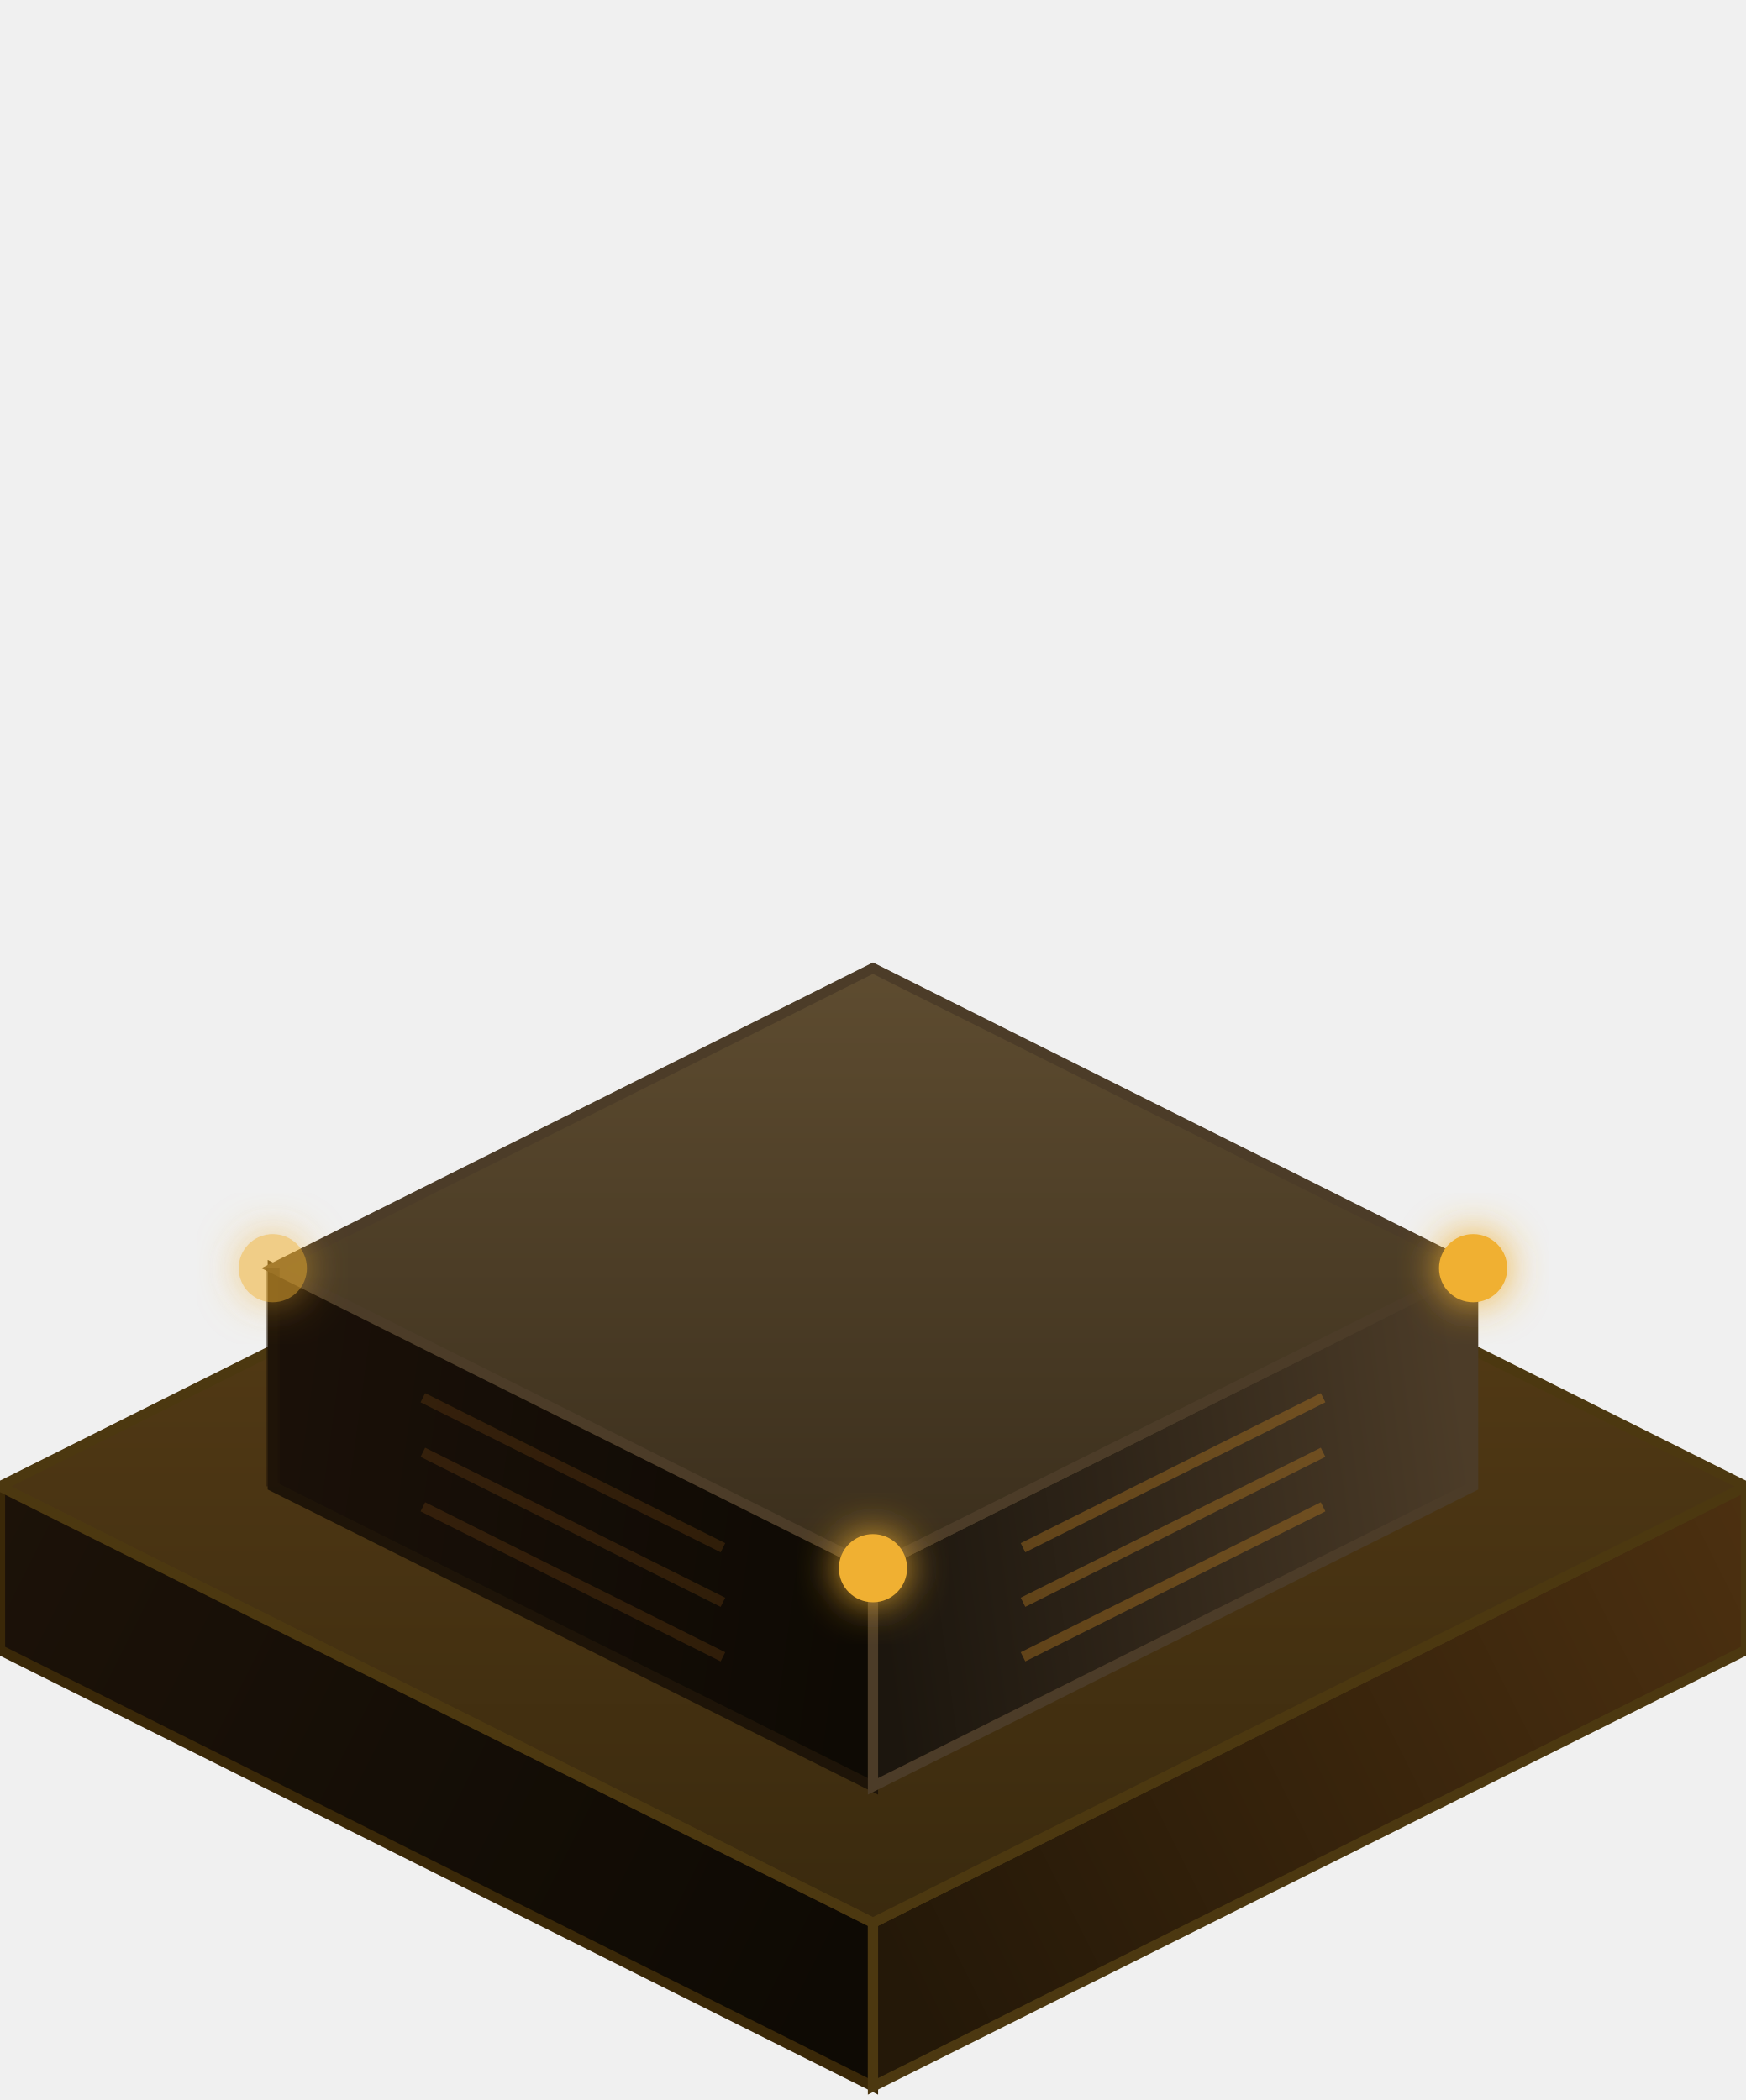
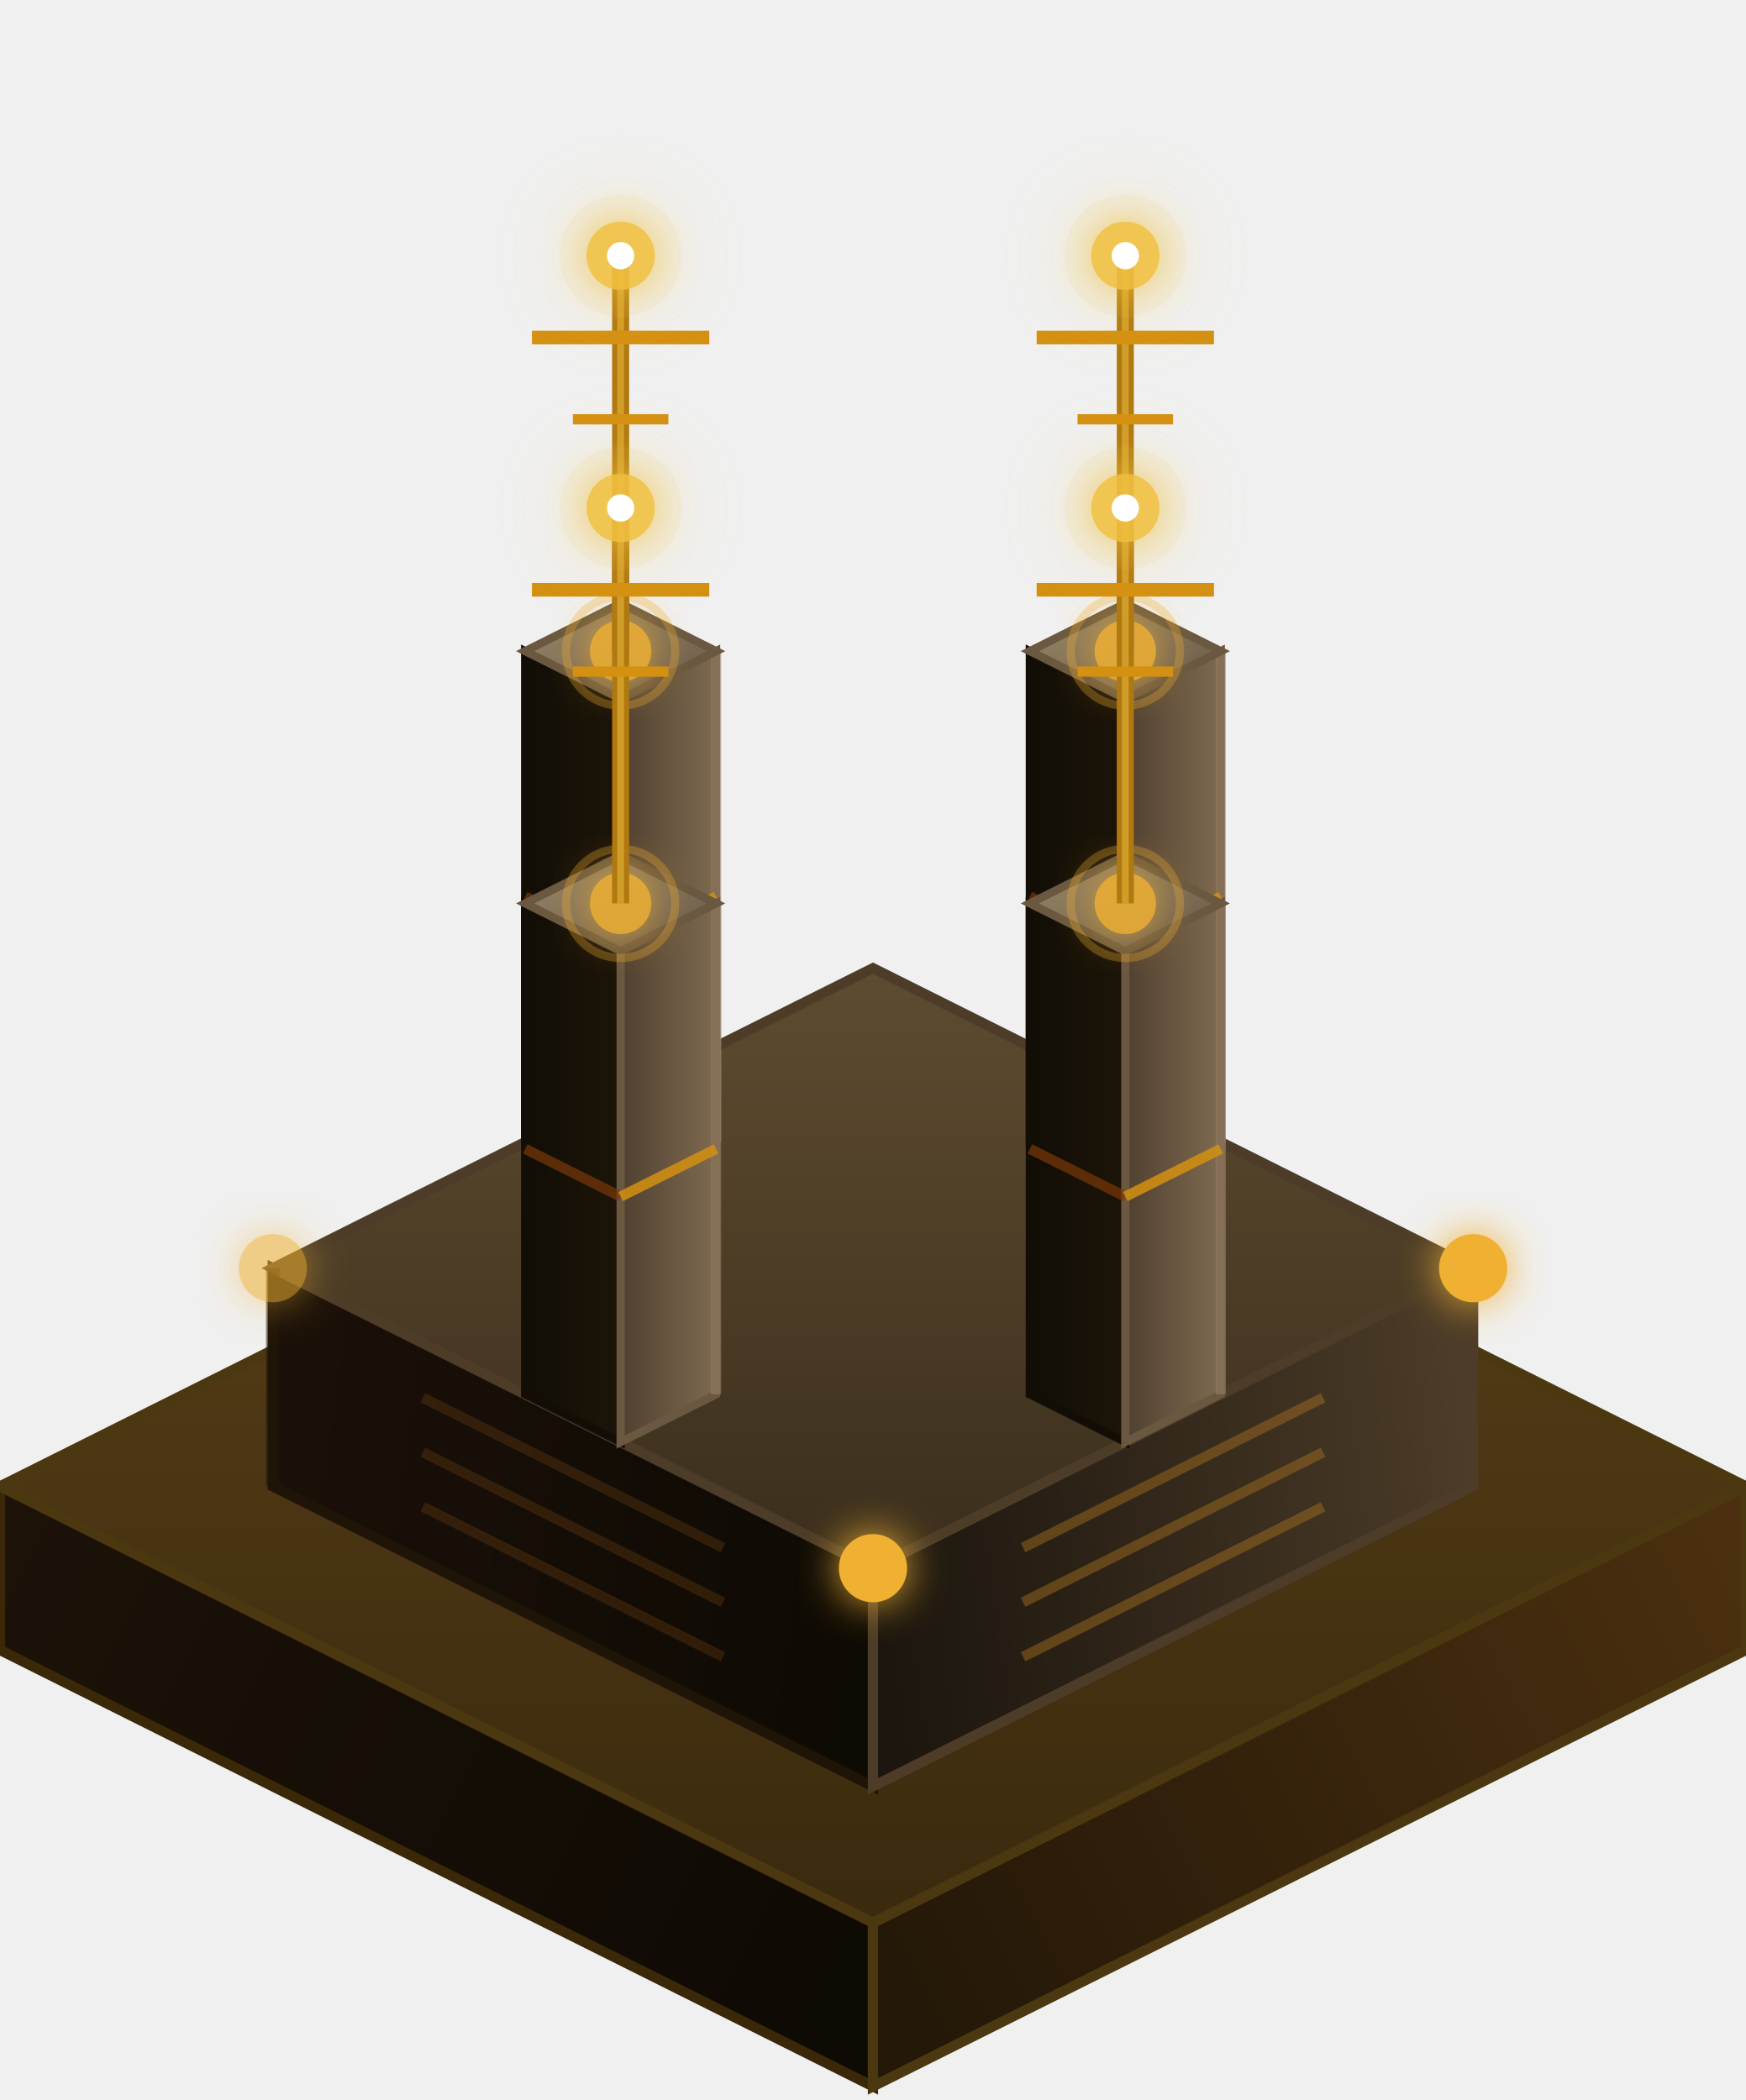
<svg xmlns="http://www.w3.org/2000/svg" viewBox="-128 -178 256 308" width="256" height="308">
  <defs>
    <linearGradient id="fR" gradientUnits="userSpaceOnUse" x1="128" y1="40" x2="0" y2="104">
      <stop offset="0%" stop-color="#4c3010" />
      <stop offset="100%" stop-color="#241808" />
    </linearGradient>
    <linearGradient id="fL" gradientUnits="userSpaceOnUse" x1="-128" y1="40" x2="0" y2="104">
      <stop offset="0%" stop-color="#1c1208" />
      <stop offset="100%" stop-color="#0e0a04" />
    </linearGradient>
    <linearGradient id="fT" gradientUnits="userSpaceOnUse" x1="0" y1="-24" x2="0" y2="104">
      <stop offset="0%" stop-color="#5c4018" />
      <stop offset="100%" stop-color="#3a2a0e" />
    </linearGradient>
    <linearGradient id="bR" gradientUnits="userSpaceOnUse" x1="88" y1="4" x2="0" y2="16">
      <stop offset="0%" stop-color="#4c3c28" />
      <stop offset="60%" stop-color="#2e2418" />
      <stop offset="100%" stop-color="#1c160e" />
    </linearGradient>
    <linearGradient id="bL" gradientUnits="userSpaceOnUse" x1="-88" y1="4" x2="0" y2="16">
      <stop offset="0%" stop-color="#1a1008" />
      <stop offset="100%" stop-color="#0e0a04" />
    </linearGradient>
    <linearGradient id="bT" gradientUnits="userSpaceOnUse" x1="0" y1="-72" x2="0" y2="16">
      <stop offset="0%" stop-color="#5e4c30" />
      <stop offset="100%" stop-color="#3a2e1c" />
+     </linearGradient>
+     <linearGradient id="cyR" x1="0" y1="0.5" x2="1" y2="0.5">
+       <stop offset="0%" stop-color="#504030" />
+       <stop offset="100%" stop-color="#7e6a50" />
+     </linearGradient>
+     <linearGradient id="cyL" x1="0" y1="0.5" x2="1" y2="0.5">
+       <stop offset="0%" stop-color="#120e06" />
+       <stop offset="100%" stop-color="#1c1408" />
+     </linearGradient>
+     <linearGradient id="cyTop" x1="0" y1="0" x2="1" y2="1">
+       <stop offset="0%" stop-color="#9a8868" />
+       <stop offset="100%" stop-color="#685848" />
    </linearGradient>
    <filter id="glow" x="-60%" y="-60%" width="220%" height="220%">
      <feGaussianBlur stdDeviation="3" result="blur" />
      <feMerge>
        <feMergeNode in="blur" />
        <feMergeNode in="SourceGraphic" />
      </feMerge>
    </filter>
    <filter id="softglow" x="-80%" y="-80%" width="260%" height="260%">
      <feGaussianBlur stdDeviation="5" result="blur" />
      <feMerge>
        <feMergeNode in="blur" />
        <feMergeNode in="SourceGraphic" />
      </feMerge>
    </filter>
  </defs>
  <polygon points="-128,64 0,128 0,104 -128,40" fill="url(#fL)" stroke="#3a2808" stroke-width="1.5" />
  <polygon points="128,64 0,128 0,104 128,40" fill="url(#fR)" stroke="#4c3810" stroke-width="1.5" />
  <polygon points="0,-24 128,40 0,104 -128,40" fill="url(#fT)" stroke="#4c3810" stroke-width="1.5" />
  <g transform="translate(0, 36)">
    <polygon points="-88,4 0,48 0,16 -88,-28" fill="url(#bL)" stroke="#1e1408" stroke-width="1.5" />
    <polygon points="88,4 0,48 0,16 88,-28" fill="url(#bR)" stroke="#4c3c28" stroke-width="1.5" />
    <polygon points="0,-72 88,-28 0,16 -88,-28" fill="url(#bT)" stroke="#4c3c28" stroke-width="1.5" />
    <line x1="66" y1="7" x2="22" y2="29" stroke="#a87020" stroke-width="1.5" opacity="0.45" />
    <line x1="66" y1="-1" x2="22" y2="21" stroke="#a87020" stroke-width="1.5" opacity="0.45" />
    <line x1="66" y1="-9" x2="22" y2="13" stroke="#a87020" stroke-width="1.5" opacity="0.45" />
    <line x1="-88" y1="4" x2="-88" y2="-28" stroke="#201408" stroke-width="2" opacity="0.5" />
    <line x1="-66" y1="7" x2="-22" y2="29" stroke="#6a4010" stroke-width="1.5" opacity="0.35" />
    <line x1="-66" y1="-1" x2="-22" y2="21" stroke="#6a4010" stroke-width="1.5" opacity="0.35" />
    <line x1="-66" y1="-9" x2="-22" y2="13" stroke="#6a4010" stroke-width="1.5" opacity="0.35" />
    <circle cx="88" cy="-28" r="5" fill="#f0b030" filter="url(#glow)" />
    <circle cx="-88" cy="-28" r="5" fill="#f0b030" filter="url(#glow)" opacity="0.55" />
    <circle cx="0" cy="16" r="5" fill="#f0b030" filter="url(#glow)" />
+     <g transform="translate(-37, -18.5)">
+       <polygon points="-14,-28 0,-21 0,-93 -14,-100" fill="url(#cyL)" stroke="#120e06" stroke-width="1.2" />
+       <polygon points="14,-28 0,-21 0,-93 14,-100" fill="url(#cyR)" stroke="#6a5840" stroke-width="1.2" />
+       <line x1="14" y1="-28" x2="14" y2="-100" stroke="#9a8268" stroke-width="1.5" opacity="0.55" />
+       <line x1="-14" y1="-64" x2="0" y2="-57" stroke="#7a3808" stroke-width="1.5" opacity="0.7" />
+       <line x1="14" y1="-64" x2="0" y2="-57" stroke="#d49010" stroke-width="1.5" opacity="0.85" />
+       <polygon points="0,-107 14,-100 0,-93 -14,-100" fill="url(#cyTop)" stroke="#6a5840" stroke-width="1.2" />
+       <circle cx="0" cy="-100" r="4.5" fill="#f0b030" opacity="0.85" filter="url(#glow)" />
+       <circle cx="0" cy="-100" r="8" fill="none" stroke="#f0b030" stroke-width="1.2" opacity="0.3" />
+       <line x1="0" y1="-100" x2="0" y2="-158" stroke="#b07810" stroke-width="2.5" />
+       <line x1="0" y1="-100" x2="0" y2="-158" stroke="#f0c040" stroke-width="1" opacity="0.52" />
+       <line x1="-13" y1="-146" x2="13" y2="-146" stroke="#d49010" stroke-width="2" />
+       <line x1="-7" y1="-134" x2="7" y2="-134" stroke="#d49010" stroke-width="1.5" />
+       <circle cx="0" cy="-158" r="9" fill="#f0c040" opacity="0.12" filter="url(#softglow)" />
+       <circle cx="0" cy="-158" r="5" fill="#f0c040" opacity="0.88" filter="url(#glow)" />
+       <circle cx="0" cy="-158" r="2" fill="#ffffff" />
+     </g>
+     <g transform="translate(37, -18.5)">
+       <polygon points="-14,-28 0,-21 0,-93 -14,-100" fill="url(#cyL)" stroke="#120e06" stroke-width="1.2" />
+       <polygon points="14,-28 0,-21 0,-93 14,-100" fill="url(#cyR)" stroke="#6a5840" stroke-width="1.2" />
+       <line x1="14" y1="-28" x2="14" y2="-100" stroke="#9a8268" stroke-width="1.5" opacity="0.55" />
+       <line x1="-14" y1="-64" x2="0" y2="-57" stroke="#7a3808" stroke-width="1.5" opacity="0.7" />
+       <line x1="14" y1="-64" x2="0" y2="-57" stroke="#d49010" stroke-width="1.5" opacity="0.85" />
+       <polygon points="0,-107 14,-100 0,-93 -14,-100" fill="url(#cyTop)" stroke="#6a5840" stroke-width="1.2" />
+       <circle cx="0" cy="-100" r="4.5" fill="#f0b030" opacity="0.85" filter="url(#glow)" />
+       <circle cx="0" cy="-100" r="8" fill="none" stroke="#f0b030" stroke-width="1.2" opacity="0.3" />
+       <line x1="0" y1="-100" x2="0" y2="-158" stroke="#b07810" stroke-width="2.5" />
+       <line x1="0" y1="-100" x2="0" y2="-158" stroke="#f0c040" stroke-width="1" opacity="0.52" />
+       <line x1="-13" y1="-146" x2="13" y2="-146" stroke="#d49010" stroke-width="2" />
+       <line x1="-7" y1="-134" x2="7" y2="-134" stroke="#d49010" stroke-width="1.5" />
+       <circle cx="0" cy="-158" r="9" fill="#f0c040" opacity="0.12" filter="url(#softglow)" />
+       <circle cx="0" cy="-158" r="5" fill="#f0c040" opacity="0.88" filter="url(#glow)" />
+       <circle cx="0" cy="-158" r="2" fill="#ffffff" />
+     </g>
+     <g transform="translate(-37, 18.5)">
+       <polygon points="-14,-28 0,-21 0,-93 -14,-100" fill="url(#cyL)" stroke="#120e06" stroke-width="1.2" />
+       <polygon points="14,-28 0,-21 0,-93 14,-100" fill="url(#cyR)" stroke="#6a5840" stroke-width="1.2" />
+       <line x1="14" y1="-28" x2="14" y2="-100" stroke="#9a8268" stroke-width="1.5" opacity="0.55" />
+       <line x1="-14" y1="-64" x2="0" y2="-57" stroke="#7a3808" stroke-width="1.5" opacity="0.7" />
+       <line x1="14" y1="-64" x2="0" y2="-57" stroke="#d49010" stroke-width="1.5" opacity="0.85" />
+       <polygon points="0,-107 14,-100 0,-93 -14,-100" fill="url(#cyTop)" stroke="#6a5840" stroke-width="1.2" />
+       <circle cx="0" cy="-100" r="4.5" fill="#f0b030" opacity="0.85" filter="url(#glow)" />
+       <circle cx="0" cy="-100" r="8" fill="none" stroke="#f0b030" stroke-width="1.2" opacity="0.3" />
+       <line x1="0" y1="-100" x2="0" y2="-158" stroke="#b07810" stroke-width="2.5" />
+       <line x1="0" y1="-100" x2="0" y2="-158" stroke="#f0c040" stroke-width="1" opacity="0.52" />
+       <line x1="-13" y1="-146" x2="13" y2="-146" stroke="#d49010" stroke-width="2" />
+       <line x1="-7" y1="-134" x2="7" y2="-134" stroke="#d49010" stroke-width="1.5" />
+       <circle cx="0" cy="-158" r="9" fill="#f0c040" opacity="0.12" filter="url(#softglow)" />
+       <circle cx="0" cy="-158" r="5" fill="#f0c040" opacity="0.88" filter="url(#glow)" />
+       <circle cx="0" cy="-158" r="2" fill="#ffffff" />
+     </g>
+     <g transform="translate(37, 18.5)">
+       <polygon points="-14,-28 0,-21 0,-93 -14,-100" fill="url(#cyL)" stroke="#120e06" stroke-width="1.2" />
+       <polygon points="14,-28 0,-21 0,-93 14,-100" fill="url(#cyR)" stroke="#6a5840" stroke-width="1.2" />
+       <line x1="14" y1="-28" x2="14" y2="-100" stroke="#9a8268" stroke-width="1.5" opacity="0.55" />
+       <line x1="-14" y1="-64" x2="0" y2="-57" stroke="#7a3808" stroke-width="1.5" opacity="0.7" />
+       <line x1="14" y1="-64" x2="0" y2="-57" stroke="#d49010" stroke-width="1.5" opacity="0.85" />
+       <polygon points="0,-107 14,-100 0,-93 -14,-100" fill="url(#cyTop)" stroke="#6a5840" stroke-width="1.2" />
+       <circle cx="0" cy="-100" r="4.5" fill="#f0b030" opacity="0.85" filter="url(#glow)" />
+       <circle cx="0" cy="-100" r="8" fill="none" stroke="#f0b030" stroke-width="1.2" opacity="0.3" />
+       <line x1="0" y1="-100" x2="0" y2="-158" stroke="#b07810" stroke-width="2.5" />
+       <line x1="0" y1="-100" x2="0" y2="-158" stroke="#f0c040" stroke-width="1" opacity="0.52" />
+       <line x1="-13" y1="-146" x2="13" y2="-146" stroke="#d49010" stroke-width="2" />
+       <line x1="-7" y1="-134" x2="7" y2="-134" stroke="#d49010" stroke-width="1.5" />
+       <circle cx="0" cy="-158" r="9" fill="#f0c040" opacity="0.12" filter="url(#softglow)" />
+       <circle cx="0" cy="-158" r="5" fill="#f0c040" opacity="0.88" filter="url(#glow)" />
+       <circle cx="0" cy="-158" r="2" fill="#ffffff" />
+     </g>
  </g>
</svg>
